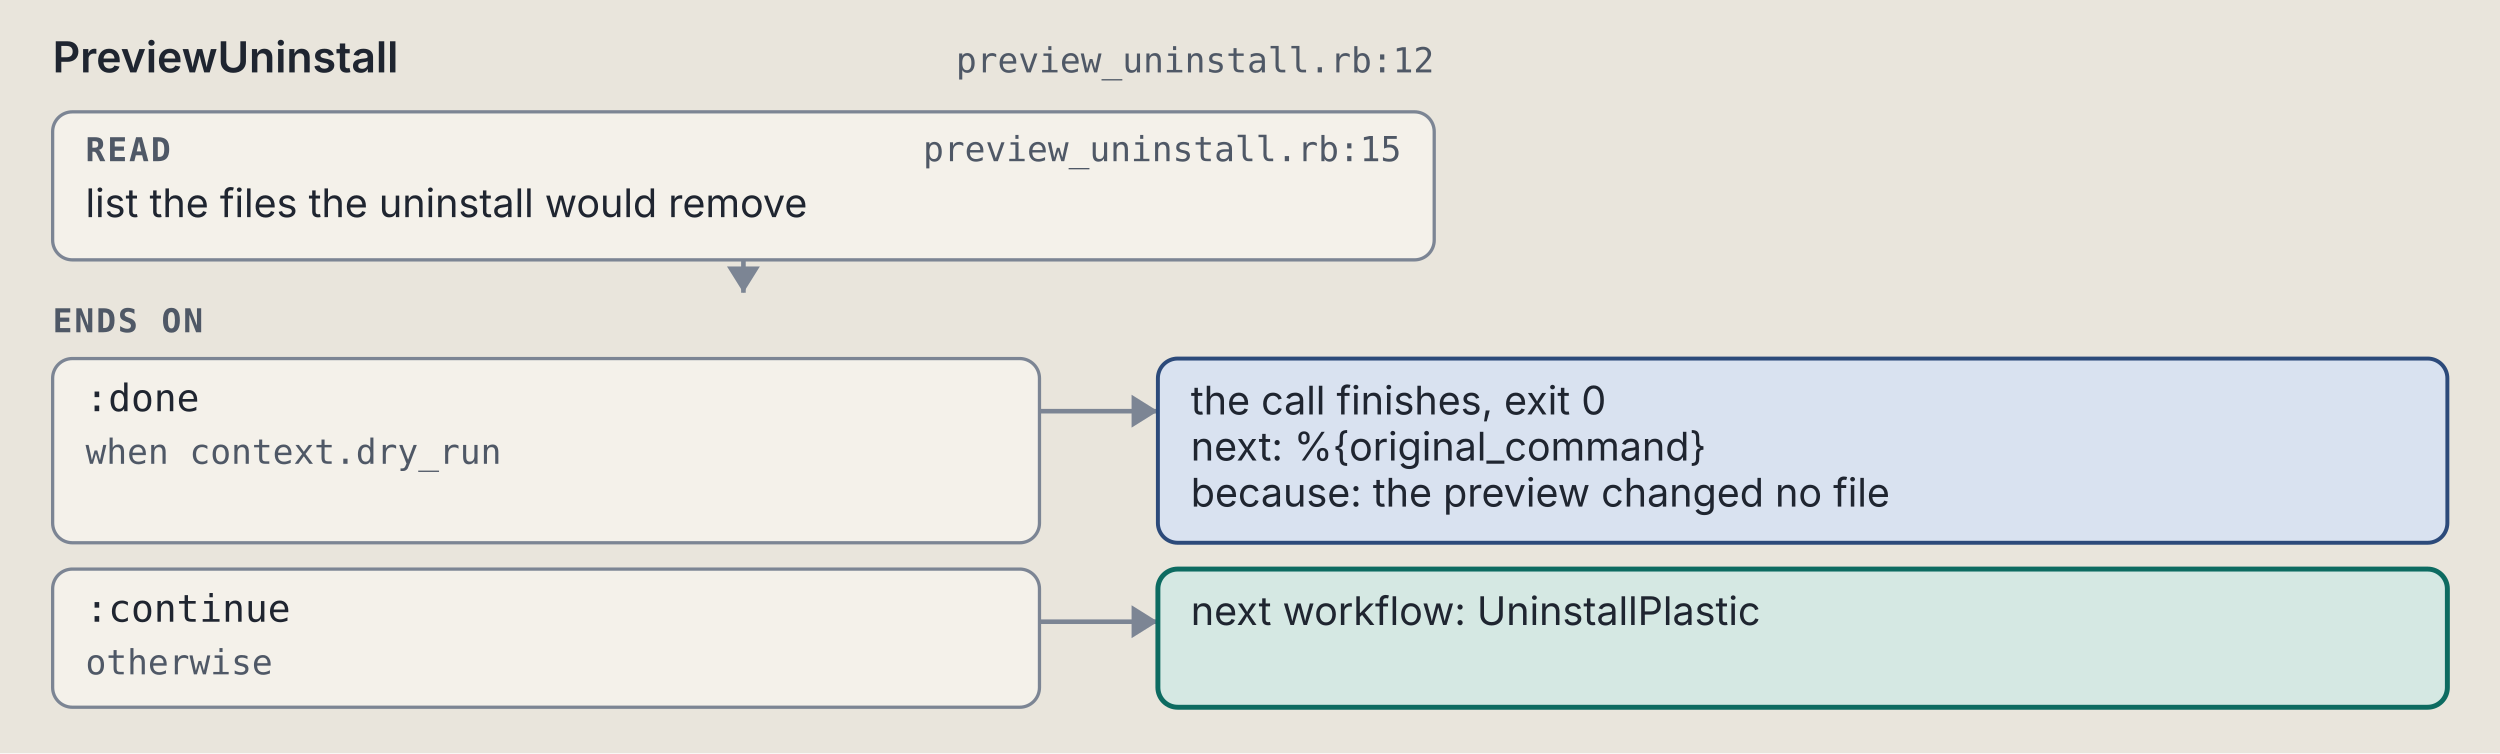
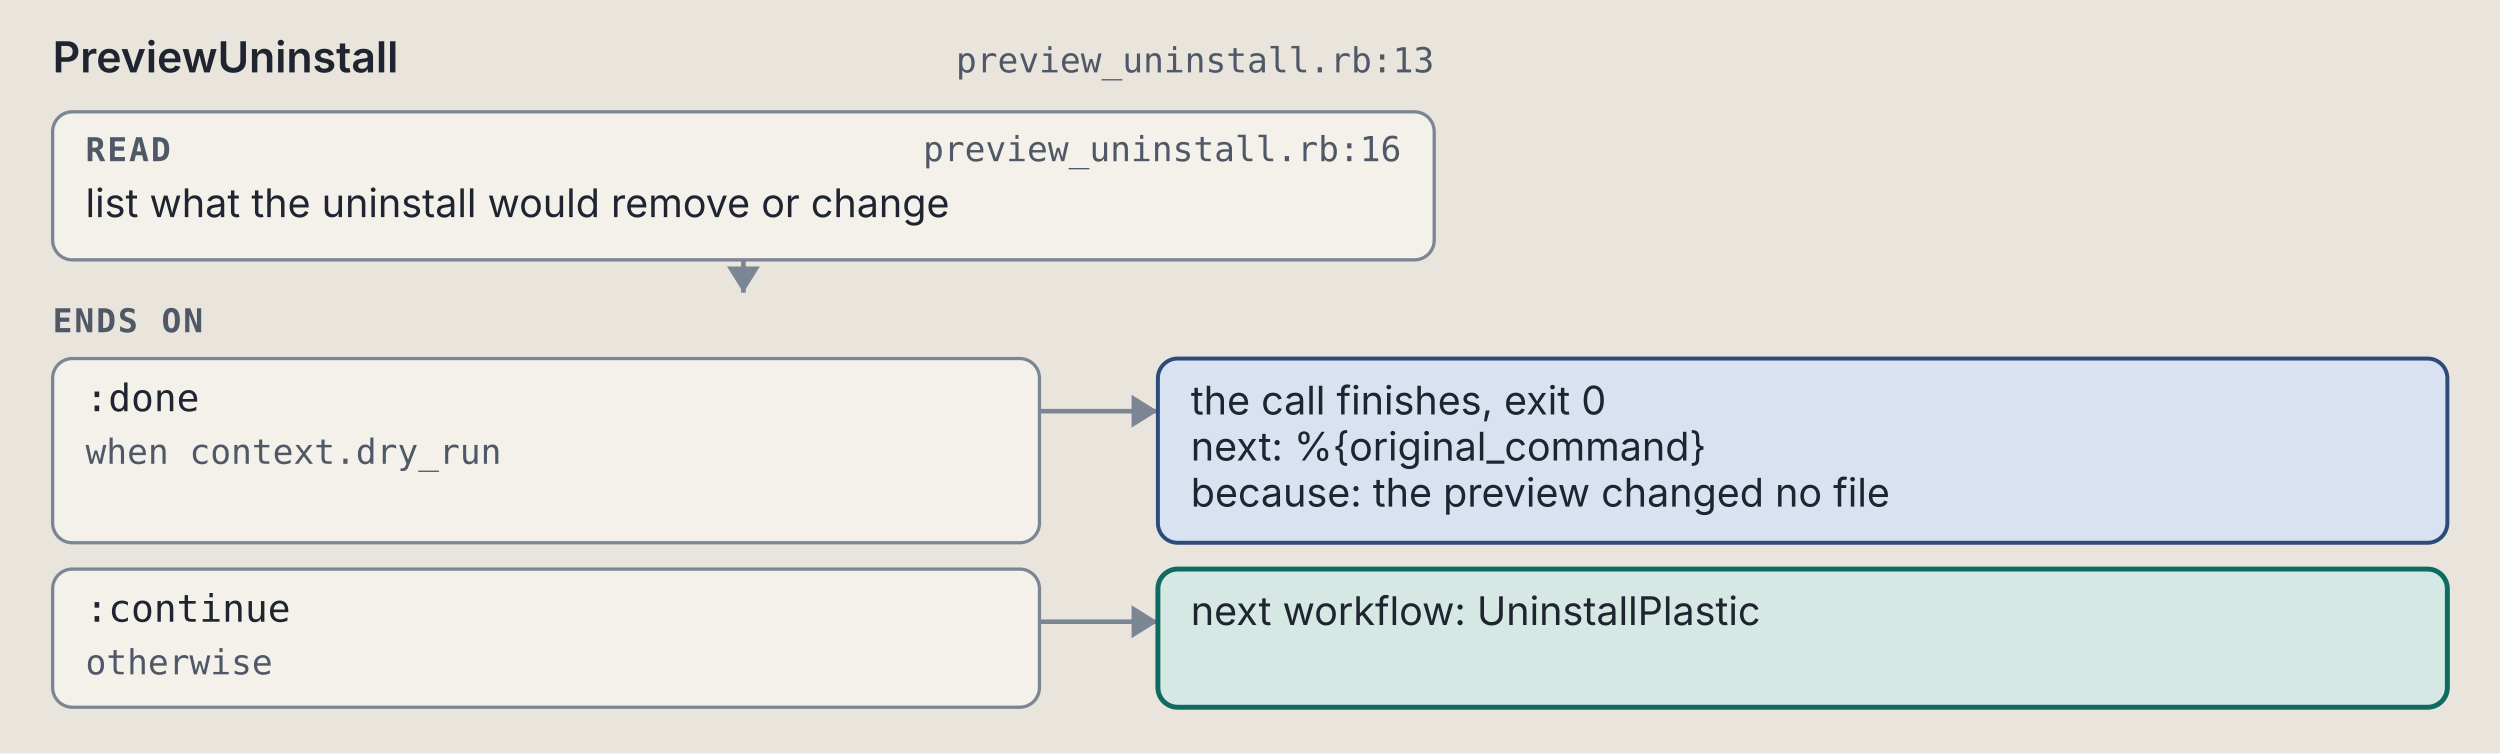
<svg xmlns="http://www.w3.org/2000/svg" viewBox="0 0 760 229" width="760" height="229" role="img" xml:space="preserve">
  <style>.ground { fill: #e9e5dc; }
.card { fill: #f4f1ea; stroke: #7c8594; stroke-width: 1; }
.lane-code { fill: #d5e8e3; stroke: #0d6b61; stroke-width: 1.5; }
.lane-agent { fill: #f1e2c7; stroke: #9a5508; stroke-width: 1.5; }
.stop-refusal { fill: #e4dcf5; stroke: #5b35b0; stroke-width: 1.2; }
.stop-failure { fill: #f4d9d4; stroke: #a8261b; stroke-width: 1.2; }
.end { fill: #d9e2f0; stroke: #2c4a7a; stroke-width: 1.2; }
.wire { fill: none; stroke: #7c8594; stroke-width: 1.4; }
.wire-read { fill: none; stroke: #7c8594; stroke-width: 1.4; stroke-dasharray: 5 3; }
.wire-refusal { fill: none; stroke: #5b35b0; stroke-width: 1.2; stroke-dasharray: 4 3; }
.wire-failure { fill: none; stroke: #a8261b; stroke-width: 1.2; stroke-dasharray: 4 3; }
.head { fill: #7c8594; }
.t { fill: #1f2530; font: 12px "IBM Plex Sans", system-ui, -apple-system, "Segoe UI", sans-serif; }
.tb { fill: #1f2530; font: 600 13px "IBM Plex Sans", system-ui, -apple-system, "Segoe UI", sans-serif; }
.tm { fill: #1f2530; font: 11.5px "IBM Plex Mono", ui-monospace, Menlo, Consolas, monospace; }
.tag { font: 600 10px "IBM Plex Mono", ui-monospace, Menlo, Consolas, monospace; letter-spacing: .06em; }
.tag-code { fill: #0d6b61; } .tag-agent { fill: #9a5508; } .tag-refusal { fill: #5b35b0; }
.tag-failure { fill: #a8261b; } .tag-end { fill: #2c4a7a; } .tag-muted { fill: #4f5866; }
.tm.tag-muted { font-size: 10.5px; }
.db { fill: #d9e2f0; stroke: #2c4a7a; stroke-width: 1.2; }
.codebox { fill: #f4f1ea; stroke: #7c8594; stroke-width: 1; }
.cx { fill: #1f2530; font: 12px "IBM Plex Mono", ui-monospace, Menlo, Consolas, monospace; white-space: pre; }
.cx-n { fill: #4f5866; font: 11px "IBM Plex Mono", ui-monospace, Menlo, Consolas, monospace; }
.cx-k { fill: #5b35b0; } .cx-s { fill: #9a5508; } .cx-y { fill: #0d6b61; }
.cx-w { fill: #2c4a7a; font-weight: 600; } .cx-t { fill: #a8261b; } .cx-c { fill: #4f5866; font-style: italic; }
.badge { fill: #2c4a7a; } .badge-t { fill: #e9e5dc; font: 600 11px "IBM Plex Mono", ui-monospace, Menlo, Consolas, monospace; }
.bracket { fill: none; stroke: #2c4a7a; stroke-width: 1.4; }
.term { fill: #16191e; stroke: #7c8594; stroke-width: 1; }
.term-t { fill: #e6e2d8; font: 12px "IBM Plex Mono", ui-monospace, Menlo, Consolas, monospace; }
.term-p { fill: #8fd18f; font: 12px "IBM Plex Mono", ui-monospace, Menlo, Consolas, monospace; }
.term-m { fill: #a3abb6; font: 12px "IBM Plex Mono", ui-monospace, Menlo, Consolas, monospace; }
.big { font: 700 36px "IBM Plex Mono", ui-monospace, Menlo, Consolas, monospace; }

@media (prefers-color-scheme: dark) {
.ground { fill: #171a1f; }
.card { fill: #20242b; stroke: #8a93a2; stroke-width: 1; }
.lane-code { fill: #173a36; stroke: #5cc4b4; stroke-width: 1.5; }
.lane-agent { fill: #3d2e17; stroke: #e5a95a; stroke-width: 1.5; }
.stop-refusal { fill: #2d2445; stroke: #b59cf2; stroke-width: 1.2; }
.stop-failure { fill: #45211e; stroke: #f2958a; stroke-width: 1.2; }
.end { fill: #1f2c42; stroke: #97b6e8; stroke-width: 1.2; }
.wire { fill: none; stroke: #8a93a2; stroke-width: 1.4; }
.wire-read { fill: none; stroke: #8a93a2; stroke-width: 1.4; stroke-dasharray: 5 3; }
.wire-refusal { fill: none; stroke: #b59cf2; stroke-width: 1.2; stroke-dasharray: 4 3; }
.wire-failure { fill: none; stroke: #f2958a; stroke-width: 1.2; stroke-dasharray: 4 3; }
.head { fill: #8a93a2; }
.t { fill: #e8e4da; font: 12px "IBM Plex Sans", system-ui, -apple-system, "Segoe UI", sans-serif; }
.tb { fill: #e8e4da; font: 600 13px "IBM Plex Sans", system-ui, -apple-system, "Segoe UI", sans-serif; }
.tm { fill: #e8e4da; font: 11.5px "IBM Plex Mono", ui-monospace, Menlo, Consolas, monospace; }
.tag { font: 600 10px "IBM Plex Mono", ui-monospace, Menlo, Consolas, monospace; letter-spacing: .06em; }
.tag-code { fill: #5cc4b4; } .tag-agent { fill: #e5a95a; } .tag-refusal { fill: #b59cf2; }
.tag-failure { fill: #f2958a; } .tag-end { fill: #97b6e8; } .tag-muted { fill: #b3b9c3; }
.tm.tag-muted { font-size: 10.5px; }
.db { fill: #1f2c42; stroke: #97b6e8; stroke-width: 1.2; }
.codebox { fill: #20242b; stroke: #8a93a2; stroke-width: 1; }
.cx { fill: #e8e4da; font: 12px "IBM Plex Mono", ui-monospace, Menlo, Consolas, monospace; white-space: pre; }
.cx-n { fill: #b3b9c3; font: 11px "IBM Plex Mono", ui-monospace, Menlo, Consolas, monospace; }
.cx-k { fill: #b59cf2; } .cx-s { fill: #e5a95a; } .cx-y { fill: #5cc4b4; }
.cx-w { fill: #97b6e8; font-weight: 600; } .cx-t { fill: #f2958a; } .cx-c { fill: #b3b9c3; font-style: italic; }
.badge { fill: #97b6e8; } .badge-t { fill: #171a1f; font: 600 11px "IBM Plex Mono", ui-monospace, Menlo, Consolas, monospace; }
.bracket { fill: none; stroke: #97b6e8; stroke-width: 1.4; }
.term { fill: #16191e; stroke: #8a93a2; stroke-width: 1; }
.term-t { fill: #e6e2d8; font: 12px "IBM Plex Mono", ui-monospace, Menlo, Consolas, monospace; }
.term-p { fill: #8fd18f; font: 12px "IBM Plex Mono", ui-monospace, Menlo, Consolas, monospace; }
.term-m { fill: #a3abb6; font: 12px "IBM Plex Mono", ui-monospace, Menlo, Consolas, monospace; }
.big { font: 700 36px "IBM Plex Mono", ui-monospace, Menlo, Consolas, monospace; }
}</style>
  <rect width="100%" height="100%" class="ground" />
  <text x="16" y="22" class="tb" text-anchor="start">PreviewUninstall</text>
-   <text x="436" y="22" class="tm tag-muted" text-anchor="end">preview_uninstall.rb:12</text>
+   <text x="436" y="22" class="tm tag-muted" text-anchor="end">preview_uninstall.rb:13</text>
  <rect x="16" y="34" width="420" height="45" rx="6" class="card" />
  <text x="26" y="49" class="tag tag-muted" text-anchor="start">READ</text>
-   <text x="426" y="49" class="tm tag-muted" text-anchor="end">preview_uninstall.rb:15</text>
-   <text x="26" y="66" class="t" text-anchor="start">list the files the uninstall would remove</text>
+   <text x="426" y="49" class="tm tag-muted" text-anchor="end">preview_uninstall.rb:16</text>
+   <text x="26" y="66" class="t" text-anchor="start">list what the uninstall would remove or change</text>
  <path d="M 226 79 L 226 89" class="wire" />
  <path d="M 221 81 L 226 89 L 231 81 Z" class="head" />
  <text x="16" y="101" class="tag tag-muted" text-anchor="start">ENDS ON</text>
  <rect x="16" y="109" width="300" height="56" rx="6" class="card" />
  <text x="26" y="125" class="tm" text-anchor="start">:done</text>
  <text x="26" y="141" class="tm tag-muted" text-anchor="start">when context.dry_run</text>
  <path d="M 316 125 L 352 125" class="wire" />
  <path d="M 344 120 L 352 125 L 344 130 Z" class="head" />
  <rect x="352" y="109" width="392" height="56" rx="6" class="end" />
  <text x="362" y="126" class="t" text-anchor="start">the call finishes, exit 0</text>
  <text x="362" y="140" class="t" text-anchor="start">next: %{original_command}</text>
  <text x="362" y="154" class="t" text-anchor="start">because: the preview changed no file</text>
  <rect x="16" y="173" width="300" height="42" rx="6" class="card" />
  <text x="26" y="189" class="tm" text-anchor="start">:continue</text>
  <text x="26" y="205" class="tm tag-muted" text-anchor="start">otherwise</text>
  <path d="M 316 189 L 352 189" class="wire" />
  <path d="M 344 184 L 352 189 L 344 194 Z" class="head" />
  <rect x="352" y="173" width="392" height="42" rx="6" class="lane-code" />
  <text x="362" y="190" class="t" text-anchor="start">next workflow: UninstallPlastic</text>
</svg>
